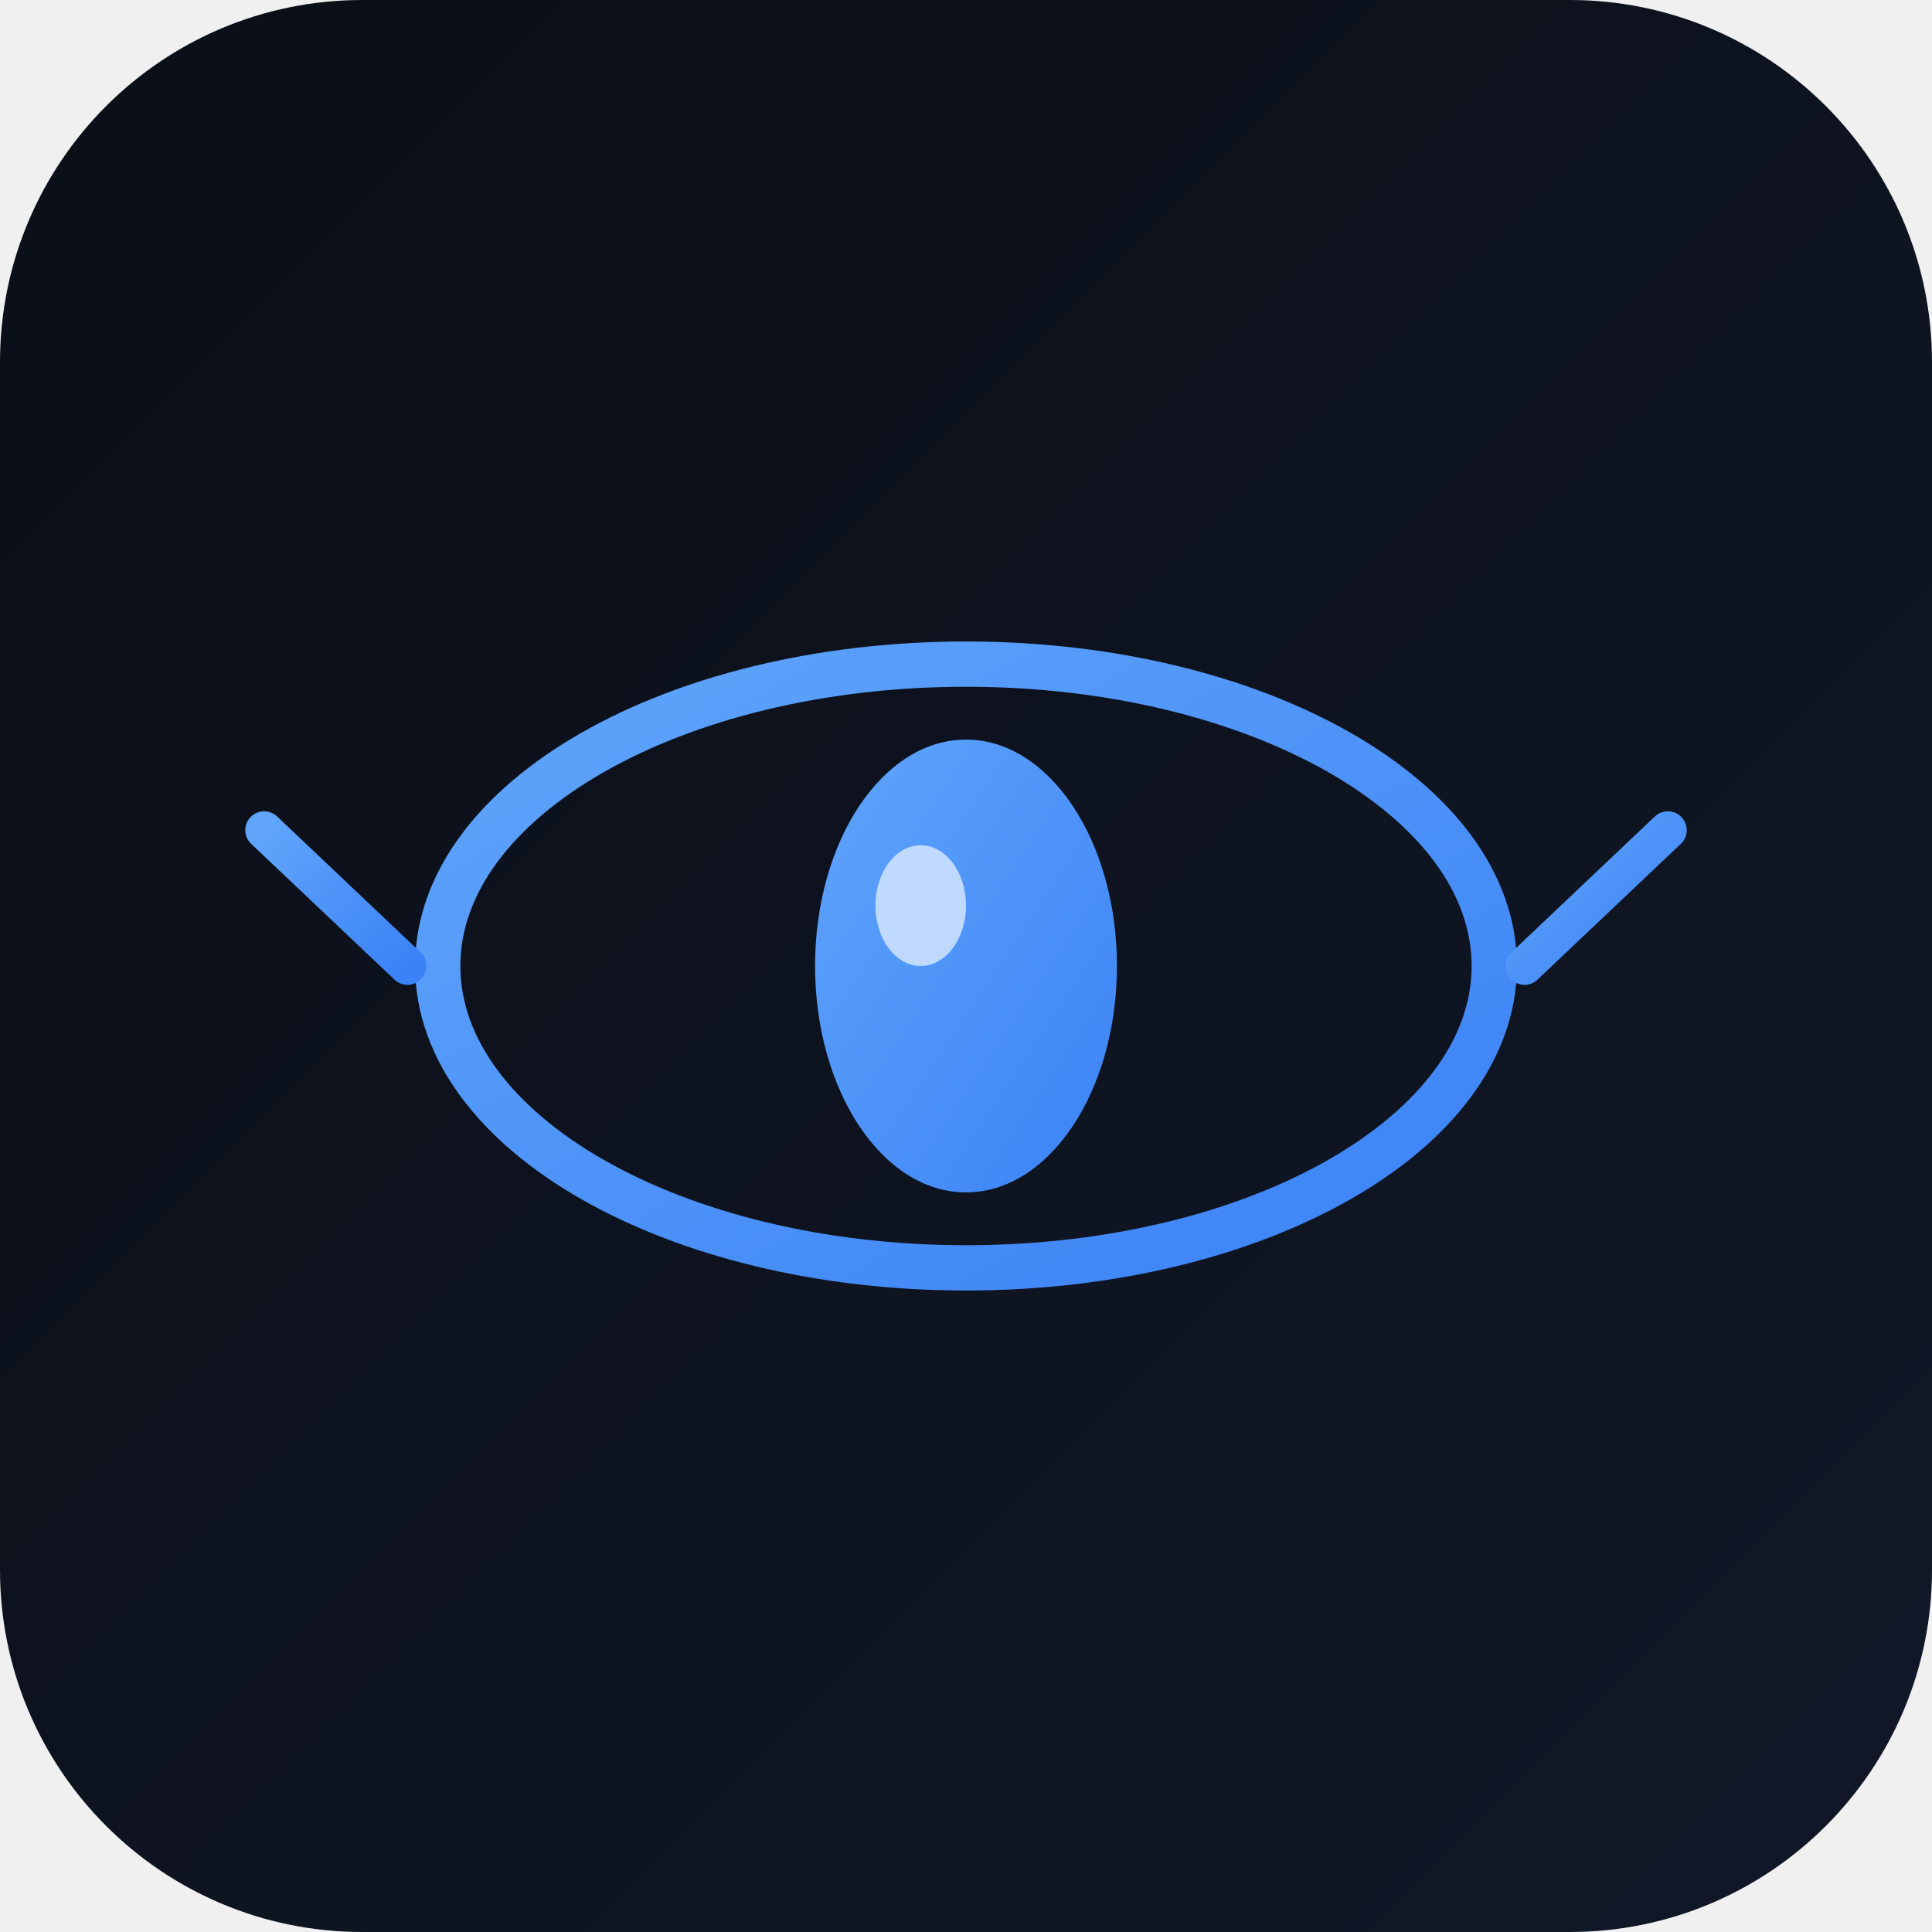
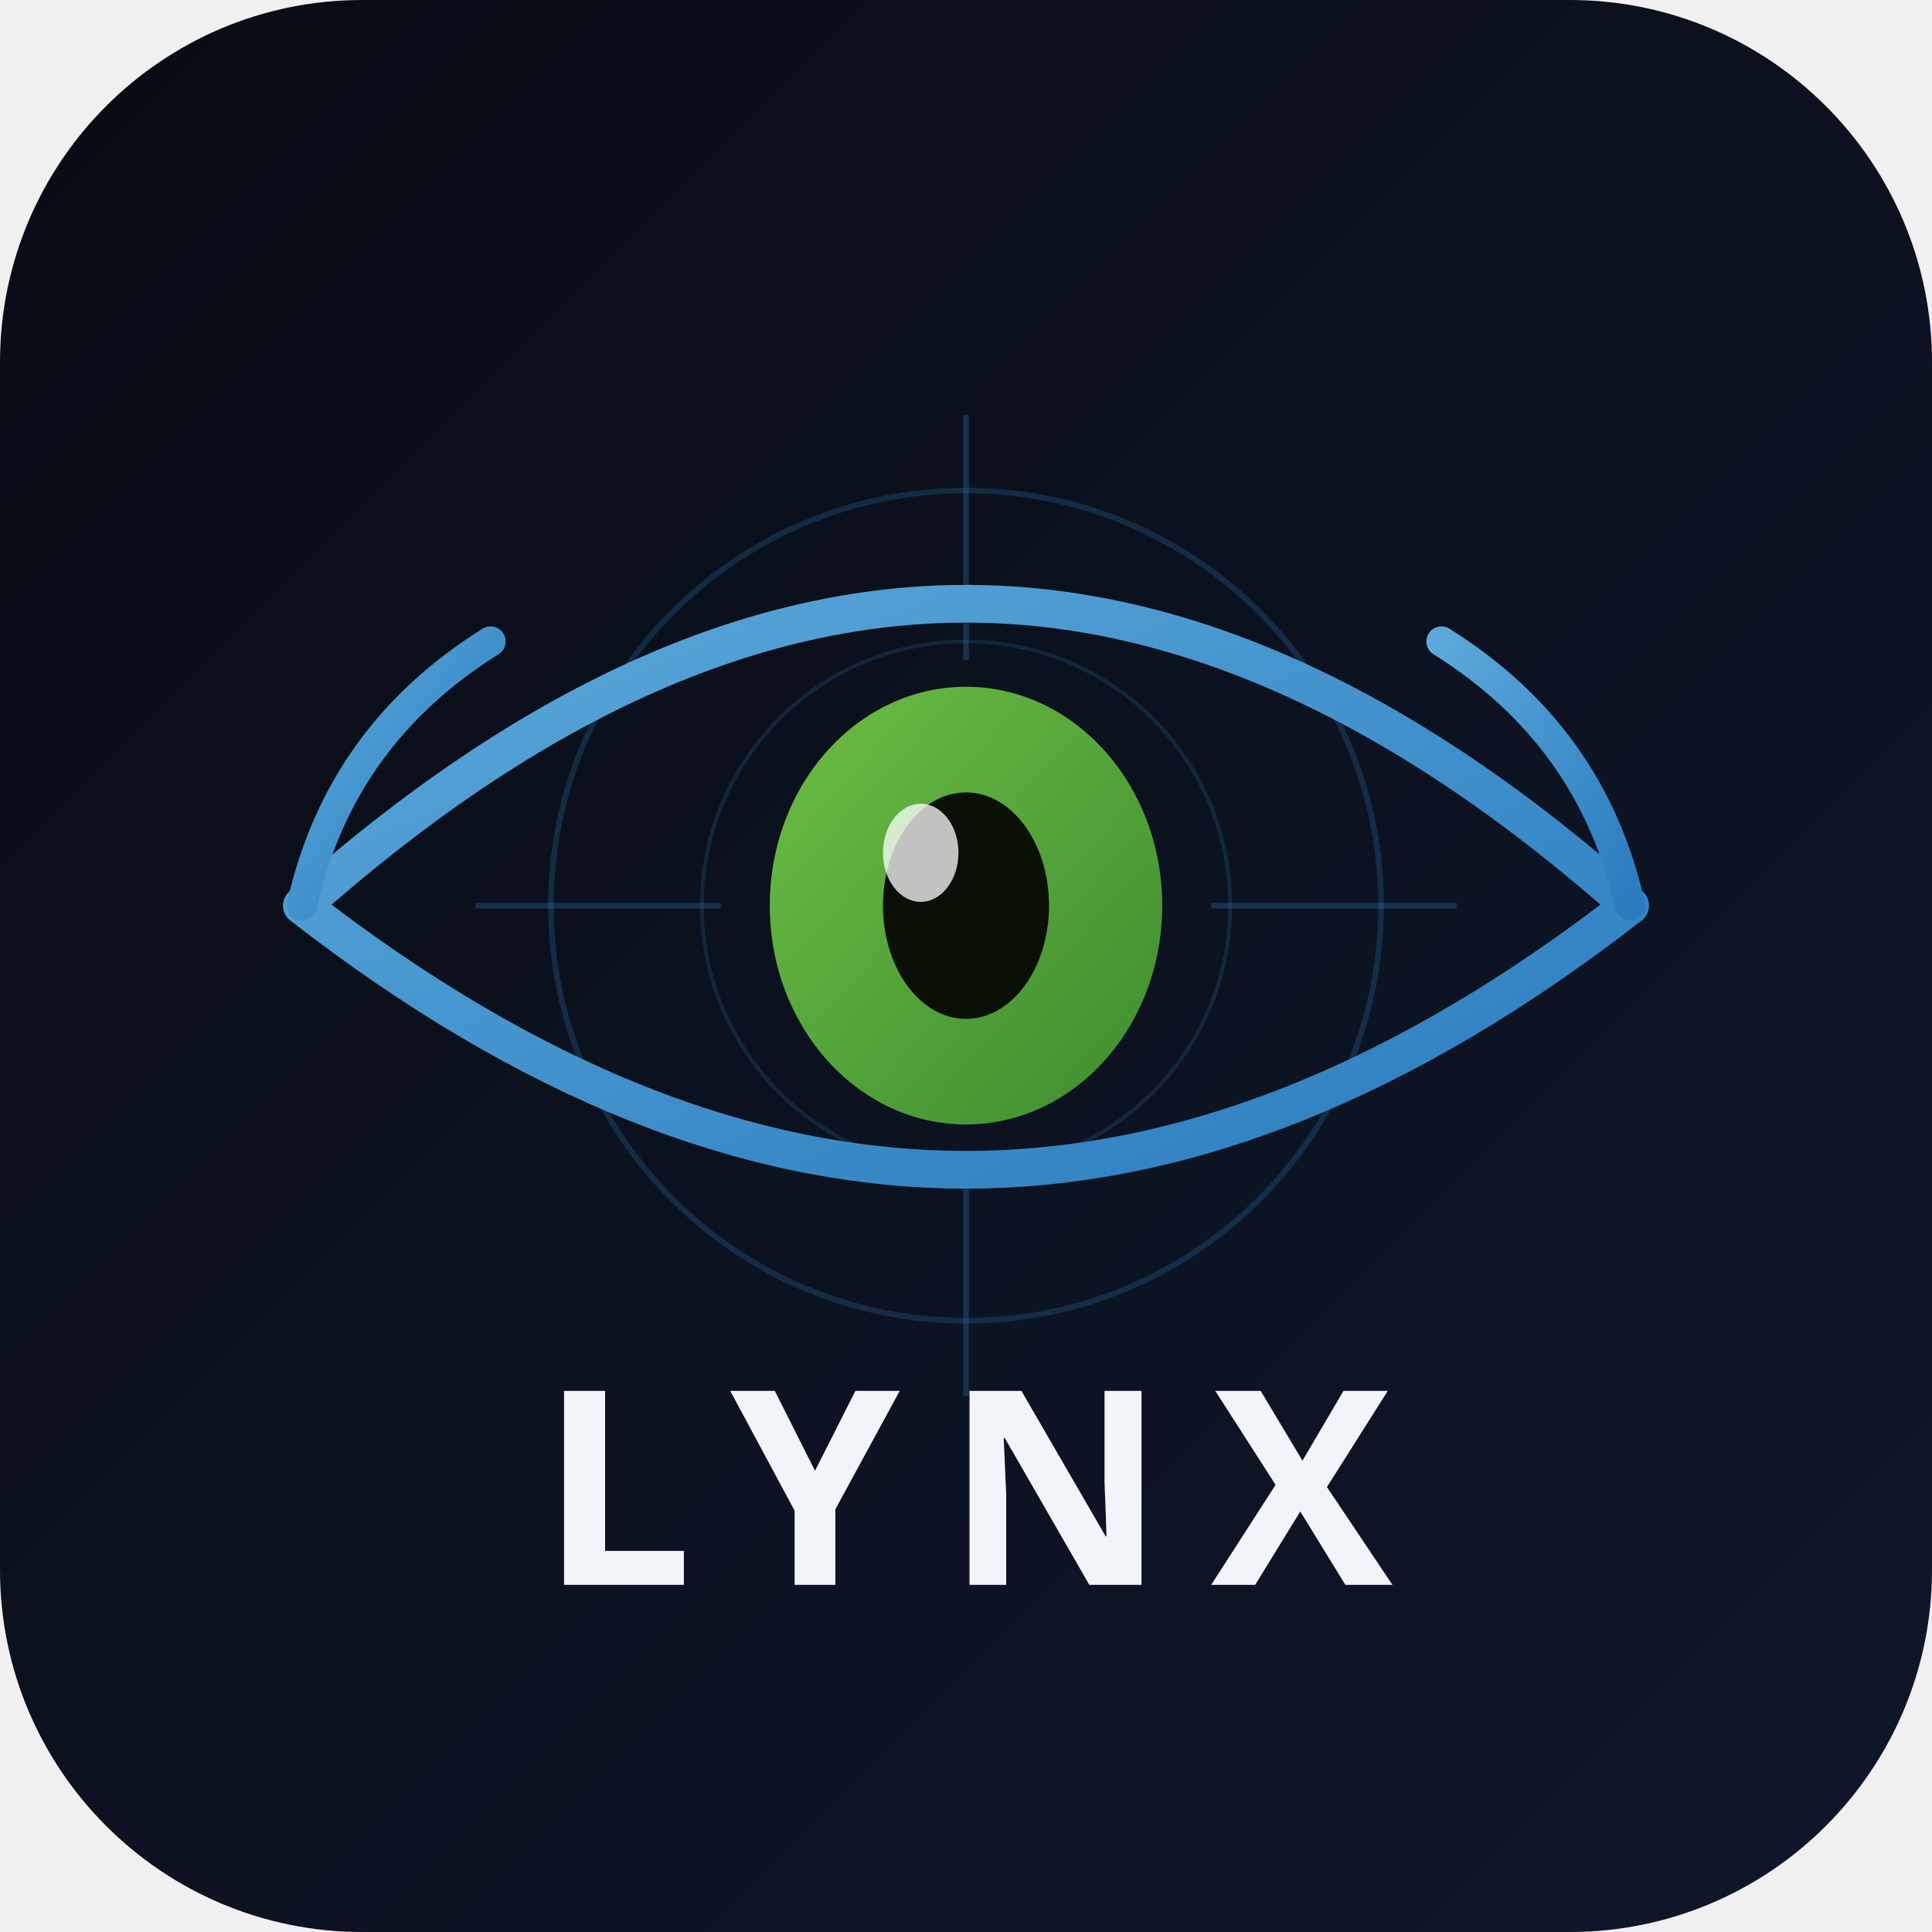
<svg xmlns="http://www.w3.org/2000/svg" viewBox="0 0 512 512">
  <defs>
    <linearGradient id="bg" x1="0%" y1="0%" x2="100%" y2="100%">
-       <stop offset="0%" style="stop-color:#0A0E17" />
-       <stop offset="100%" style="stop-color:#111827" />
+       <stop offset="0%" style="stop-color:#080C14" />
+       <stop offset="100%" style="stop-color:#0F172A" />
    </linearGradient>
-     <linearGradient id="eye" x1="0%" y1="0%" x2="100%" y2="100%">
-       <stop offset="0%" style="stop-color:#60A5FA" />
-       <stop offset="100%" style="stop-color:#3B82F6" />
+     <linearGradient id="eyeBlue" x1="0%" y1="0%" x2="100%" y2="100%">
+       <stop offset="0%" style="stop-color:#5BA8D9" />
+       <stop offset="100%" style="stop-color:#2B7BBF" />
+     </linearGradient>
+     <linearGradient id="irisGreen" x1="0%" y1="0%" x2="100%" y2="100%">
+       <stop offset="0%" style="stop-color:#6DBE45" />
+       <stop offset="100%" style="stop-color:#3D8B2F" />
    </linearGradient>
  </defs>
  <rect width="512" height="512" rx="96" fill="url(#bg)" />
-   <ellipse cx="256" cy="256" rx="140" ry="80" fill="none" stroke="url(#eye)" stroke-width="12" />
-   <ellipse cx="256" cy="256" rx="40" ry="60" fill="url(#eye)" />
-   <ellipse cx="244" cy="240" rx="12" ry="16" fill="#DBEAFE" opacity="0.8" />
-   <line x1="108" y1="256" x2="70" y2="220" stroke="url(#eye)" stroke-width="10" stroke-linecap="round" />
-   <line x1="404" y1="256" x2="442" y2="220" stroke="url(#eye)" stroke-width="10" stroke-linecap="round" />
+   <circle cx="256" cy="240" r="110" fill="none" stroke="#2B7BBF" stroke-width="1.5" opacity="0.25" />
+   <circle cx="256" cy="240" r="70" fill="none" stroke="#2B7BBF" stroke-width="1" opacity="0.2" />
+   <line x1="256" y1="110" x2="256" y2="175" stroke="#2B7BBF" stroke-width="1.5" opacity="0.3" />
+   <line x1="256" y1="305" x2="256" y2="370" stroke="#2B7BBF" stroke-width="1.5" opacity="0.3" />
+   <line x1="126" y1="240" x2="191" y2="240" stroke="#2B7BBF" stroke-width="1.5" opacity="0.3" />
+   <line x1="321" y1="240" x2="386" y2="240" stroke="#2B7BBF" stroke-width="1.5" opacity="0.3" />
+   <path d="M80 240 Q170 160 256 160 Q342 160 432 240 Q342 310 256 310 Q170 310 80 240Z" fill="none" stroke="url(#eyeBlue)" stroke-width="10" stroke-linejoin="round" />
+   <path d="M80 240 Q90 195 130 170" fill="none" stroke="url(#eyeBlue)" stroke-width="8" stroke-linecap="round" />
+   <path d="M432 240 Q422 195 382 170" fill="none" stroke="url(#eyeBlue)" stroke-width="8" stroke-linecap="round" />
+   <ellipse cx="256" cy="240" rx="52" ry="58" fill="url(#irisGreen)" />
+   <ellipse cx="256" cy="240" rx="22" ry="30" fill="#0A1005" />
+   <ellipse cx="244" cy="226" rx="10" ry="13" fill="white" opacity="0.75" />
+   <text x="256" y="420" text-anchor="middle" fill="#F1F5F9" font-family="sans-serif" font-weight="800" font-size="72" letter-spacing="12">LYNX</text>
</svg>
